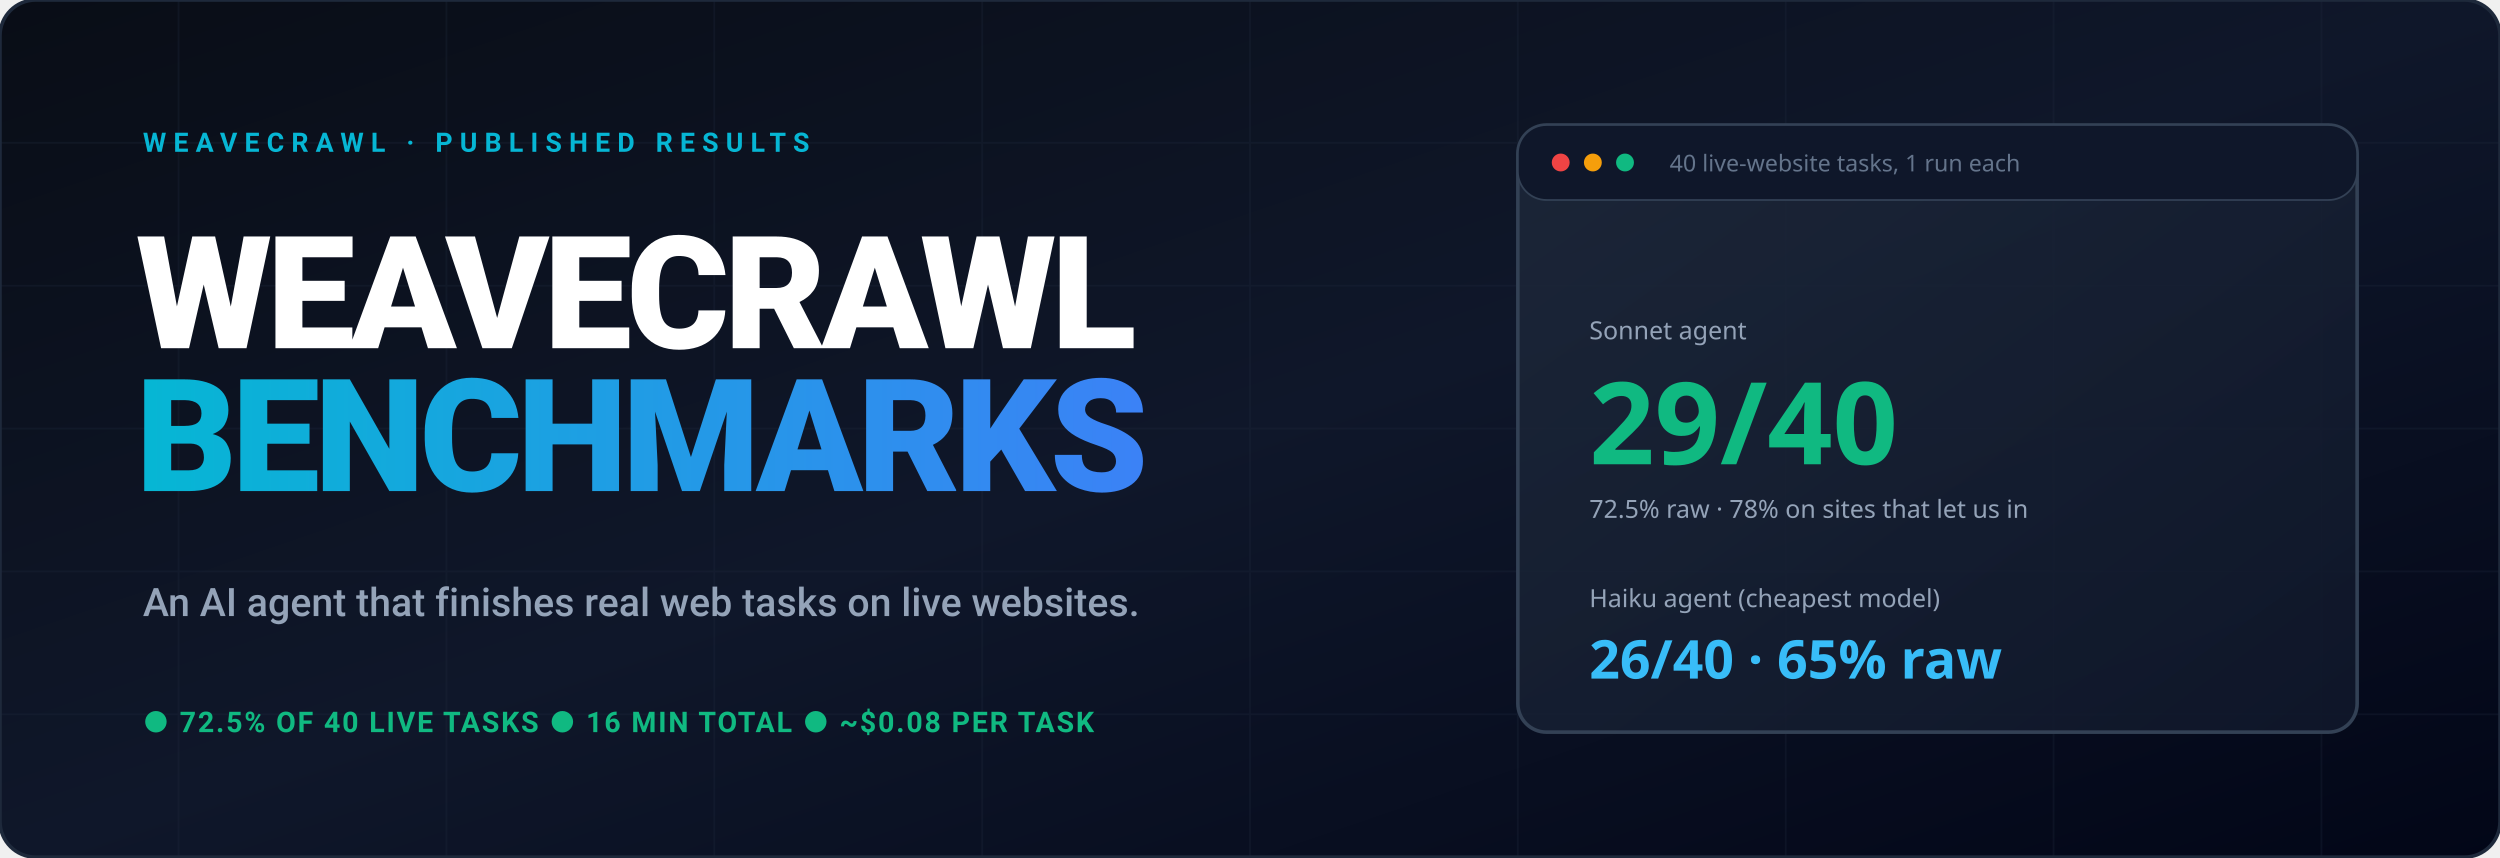
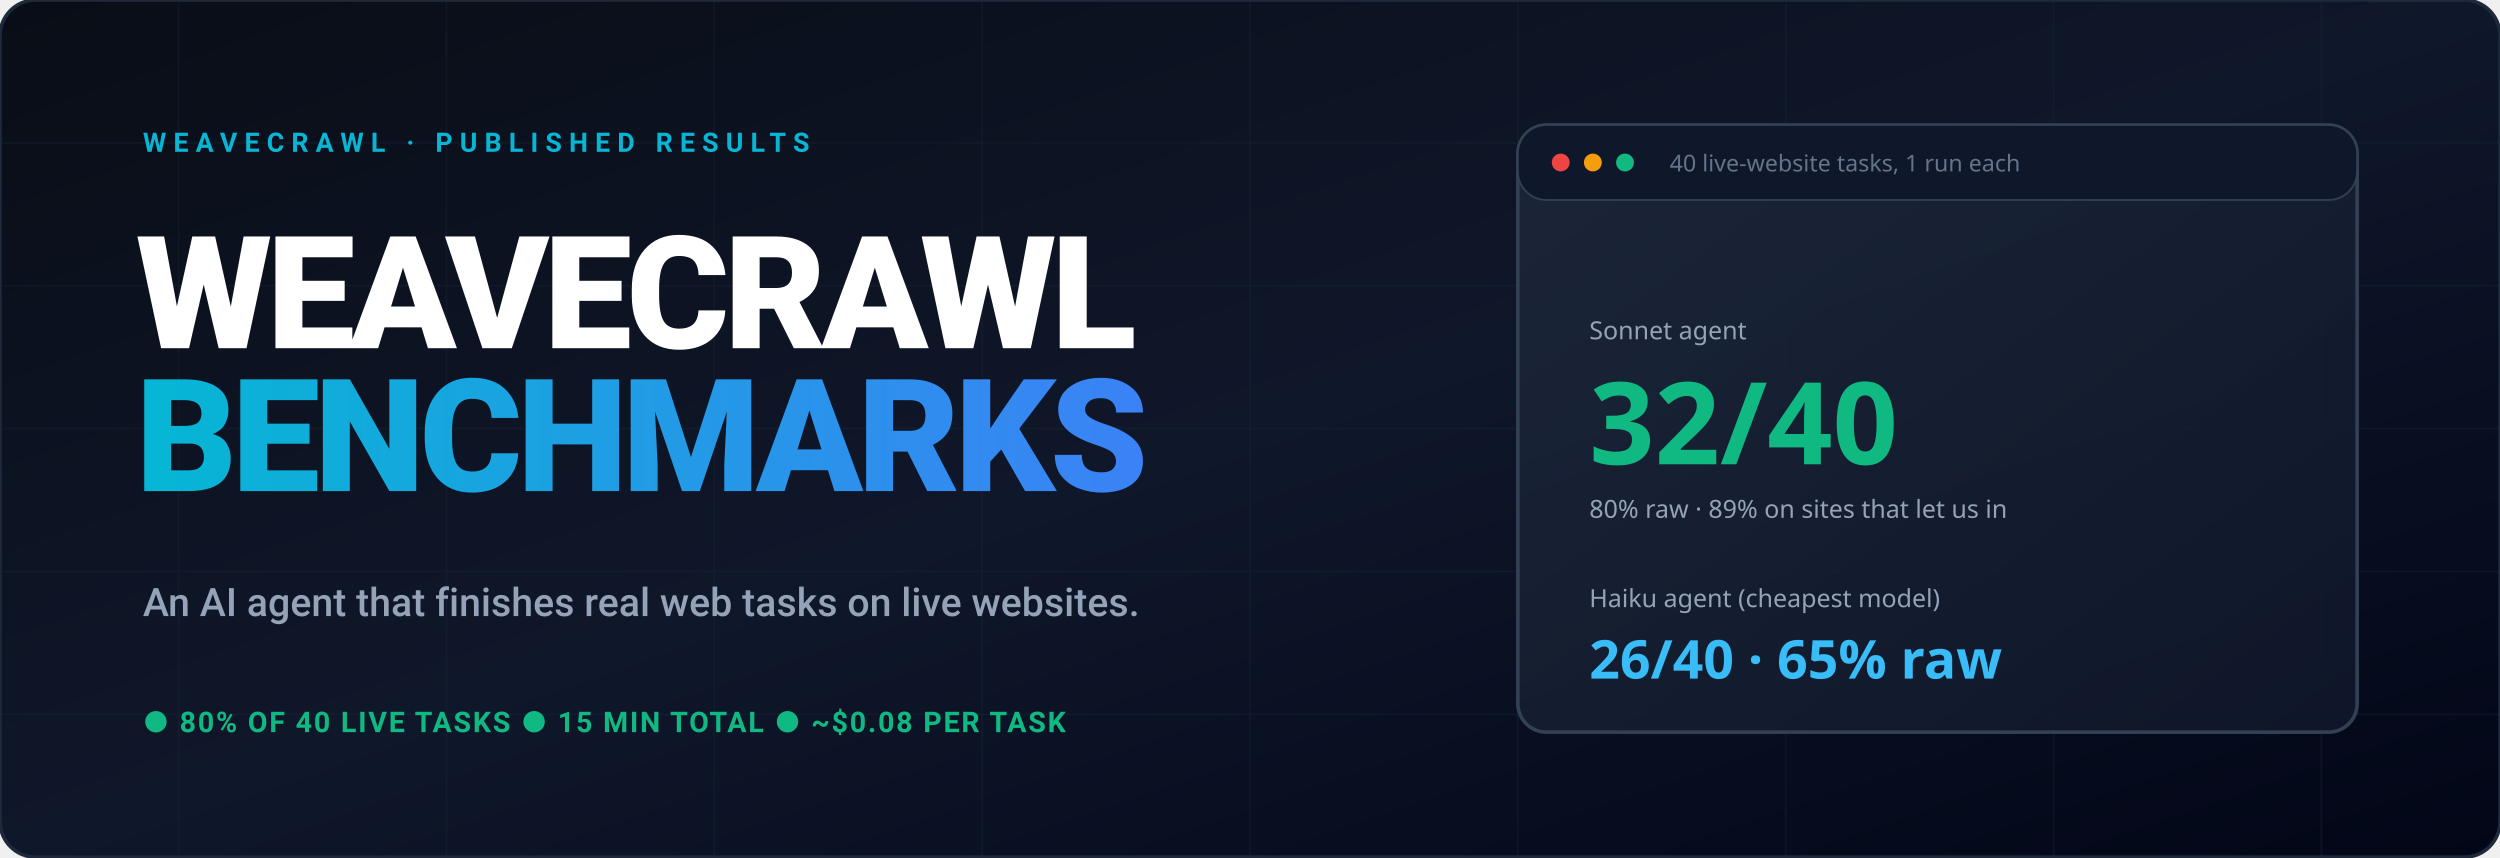
<svg xmlns="http://www.w3.org/2000/svg" width="1400" height="480" viewBox="0 0 1400 480">
  <defs>
    <linearGradient id="bg" x1="0%" y1="0%" x2="100%" y2="100%">
      <stop offset="0%" stop-color="#090d16" />
      <stop offset="50%" stop-color="#0f172a" />
      <stop offset="100%" stop-color="#020617" />
    </linearGradient>
    <linearGradient id="cyan-glow" x1="0%" y1="0%" x2="100%" y2="0%">
      <stop offset="0%" stop-color="#06b6d4" />
      <stop offset="100%" stop-color="#3b82f6" />
    </linearGradient>
    <linearGradient id="card-grad" x1="0%" y1="0%" x2="100%" y2="100%">
      <stop offset="0%" stop-color="#1e293b" stop-opacity="0.8" />
      <stop offset="100%" stop-color="#0f172a" stop-opacity="0.9" />
    </linearGradient>
    <filter id="glow" x="-20%" y="-20%" width="140%" height="140%">
      <feGaussianBlur stdDeviation="12" result="blur" />
      <feComposite in="SourceGraphic" in2="blur" operator="over" />
    </filter>
  </defs>
  <rect width="1400" height="480" rx="20" fill="url(#bg)" stroke="#1e293b" stroke-width="2" />
  <g stroke="#1e293b" stroke-width="1" opacity="0.3">
    <line x1="100" y1="0" x2="100" y2="480" />
    <line x1="250" y1="0" x2="250" y2="480" />
    <line x1="400" y1="0" x2="400" y2="480" />
    <line x1="550" y1="0" x2="550" y2="480" />
    <line x1="700" y1="0" x2="700" y2="480" />
    <line x1="850" y1="0" x2="850" y2="480" />
    <line x1="1000" y1="0" x2="1000" y2="480" />
    <line x1="1150" y1="0" x2="1150" y2="480" />
    <line x1="1300" y1="0" x2="1300" y2="480" />
    <line x1="0" y1="80" x2="1400" y2="80" />
    <line x1="0" y1="160" x2="1400" y2="160" />
    <line x1="0" y1="240" x2="1400" y2="240" />
    <line x1="0" y1="320" x2="1400" y2="320" />
    <line x1="0" y1="400" x2="1400" y2="400" />
  </g>
  <g fill="#f8fafc" font-family="-apple-system, BlinkMacSystemFont, 'Segoe UI', Roboto, 'Helvetica Neue', sans-serif">
    <text x="80" y="85" font-size="15" font-weight="700" letter-spacing="4" fill="#06b6d4">WEAVECRAWL · PUBLISHED RESULTS</text>
    <text x="76" y="195" font-size="88" font-weight="850" letter-spacing="-3" fill="#ffffff">WEAVECRAWL</text>
    <text x="76" y="275" font-size="88" font-weight="850" letter-spacing="-3" fill="url(#cyan-glow)">BENCHMARKS</text>
    <text x="80" y="345" font-size="22" font-weight="500" fill="#94a3b8">An AI agent that finishes real web tasks on live websites.</text>
-     <text x="80" y="410" font-size="16" font-weight="600" letter-spacing="1" fill="#10b981">● 72.5% OF 40 LIVE TASKS   ● 16 MIN TOTAL   ● ~$0.08 PER TASK</text>
+     <text x="80" y="410" font-size="16" font-weight="600" letter-spacing="1" fill="#10b981">● 80% OF 40 LIVE TASKS   ● 15 MIN TOTAL   ● ~$0.08 PER TASK</text>
  </g>
  <g transform="translate(850, 70)">
    <rect x="0" y="0" width="470" height="340" rx="16" fill="url(#card-grad)" stroke="#334155" stroke-width="2" />
    <rect x="0" y="0" width="470" height="42" rx="16" fill="#0f172a" stroke="#334155" stroke-width="1" />
    <circle cx="24" cy="21" r="5" fill="#ef4444" />
    <circle cx="42" cy="21" r="5" fill="#f59e0b" />
    <circle cx="60" cy="21" r="5" fill="#10b981" />
    <text x="85" y="26" font-family="sans-serif" font-size="13" fill="#64748b">40 live-website tasks, 1 run each</text>
    <text x="40" y="120" font-family="sans-serif" font-size="14" fill="#94a3b8">Sonnet agent</text>
-     <text x="40" y="190" font-family="sans-serif" font-size="64" font-weight="800" fill="#10b981">29/40</text>
-     <text x="40" y="220" font-family="sans-serif" font-size="14" fill="#94a3b8">72.5% raw · 78% on sites that let us in</text>
+     <text x="40" y="190" font-family="sans-serif" font-size="64" font-weight="800" fill="#10b981">32/40</text>
+     <text x="40" y="220" font-family="sans-serif" font-size="14" fill="#94a3b8">80% raw · 89% on sites that let us in</text>
    <text x="40" y="270" font-family="sans-serif" font-size="14" fill="#94a3b8">Haiku agent (cheapest model)</text>
    <text x="40" y="310" font-family="sans-serif" font-size="30" font-weight="800" fill="#38bdf8">26/40 · 65% raw</text>
  </g>
</svg>
